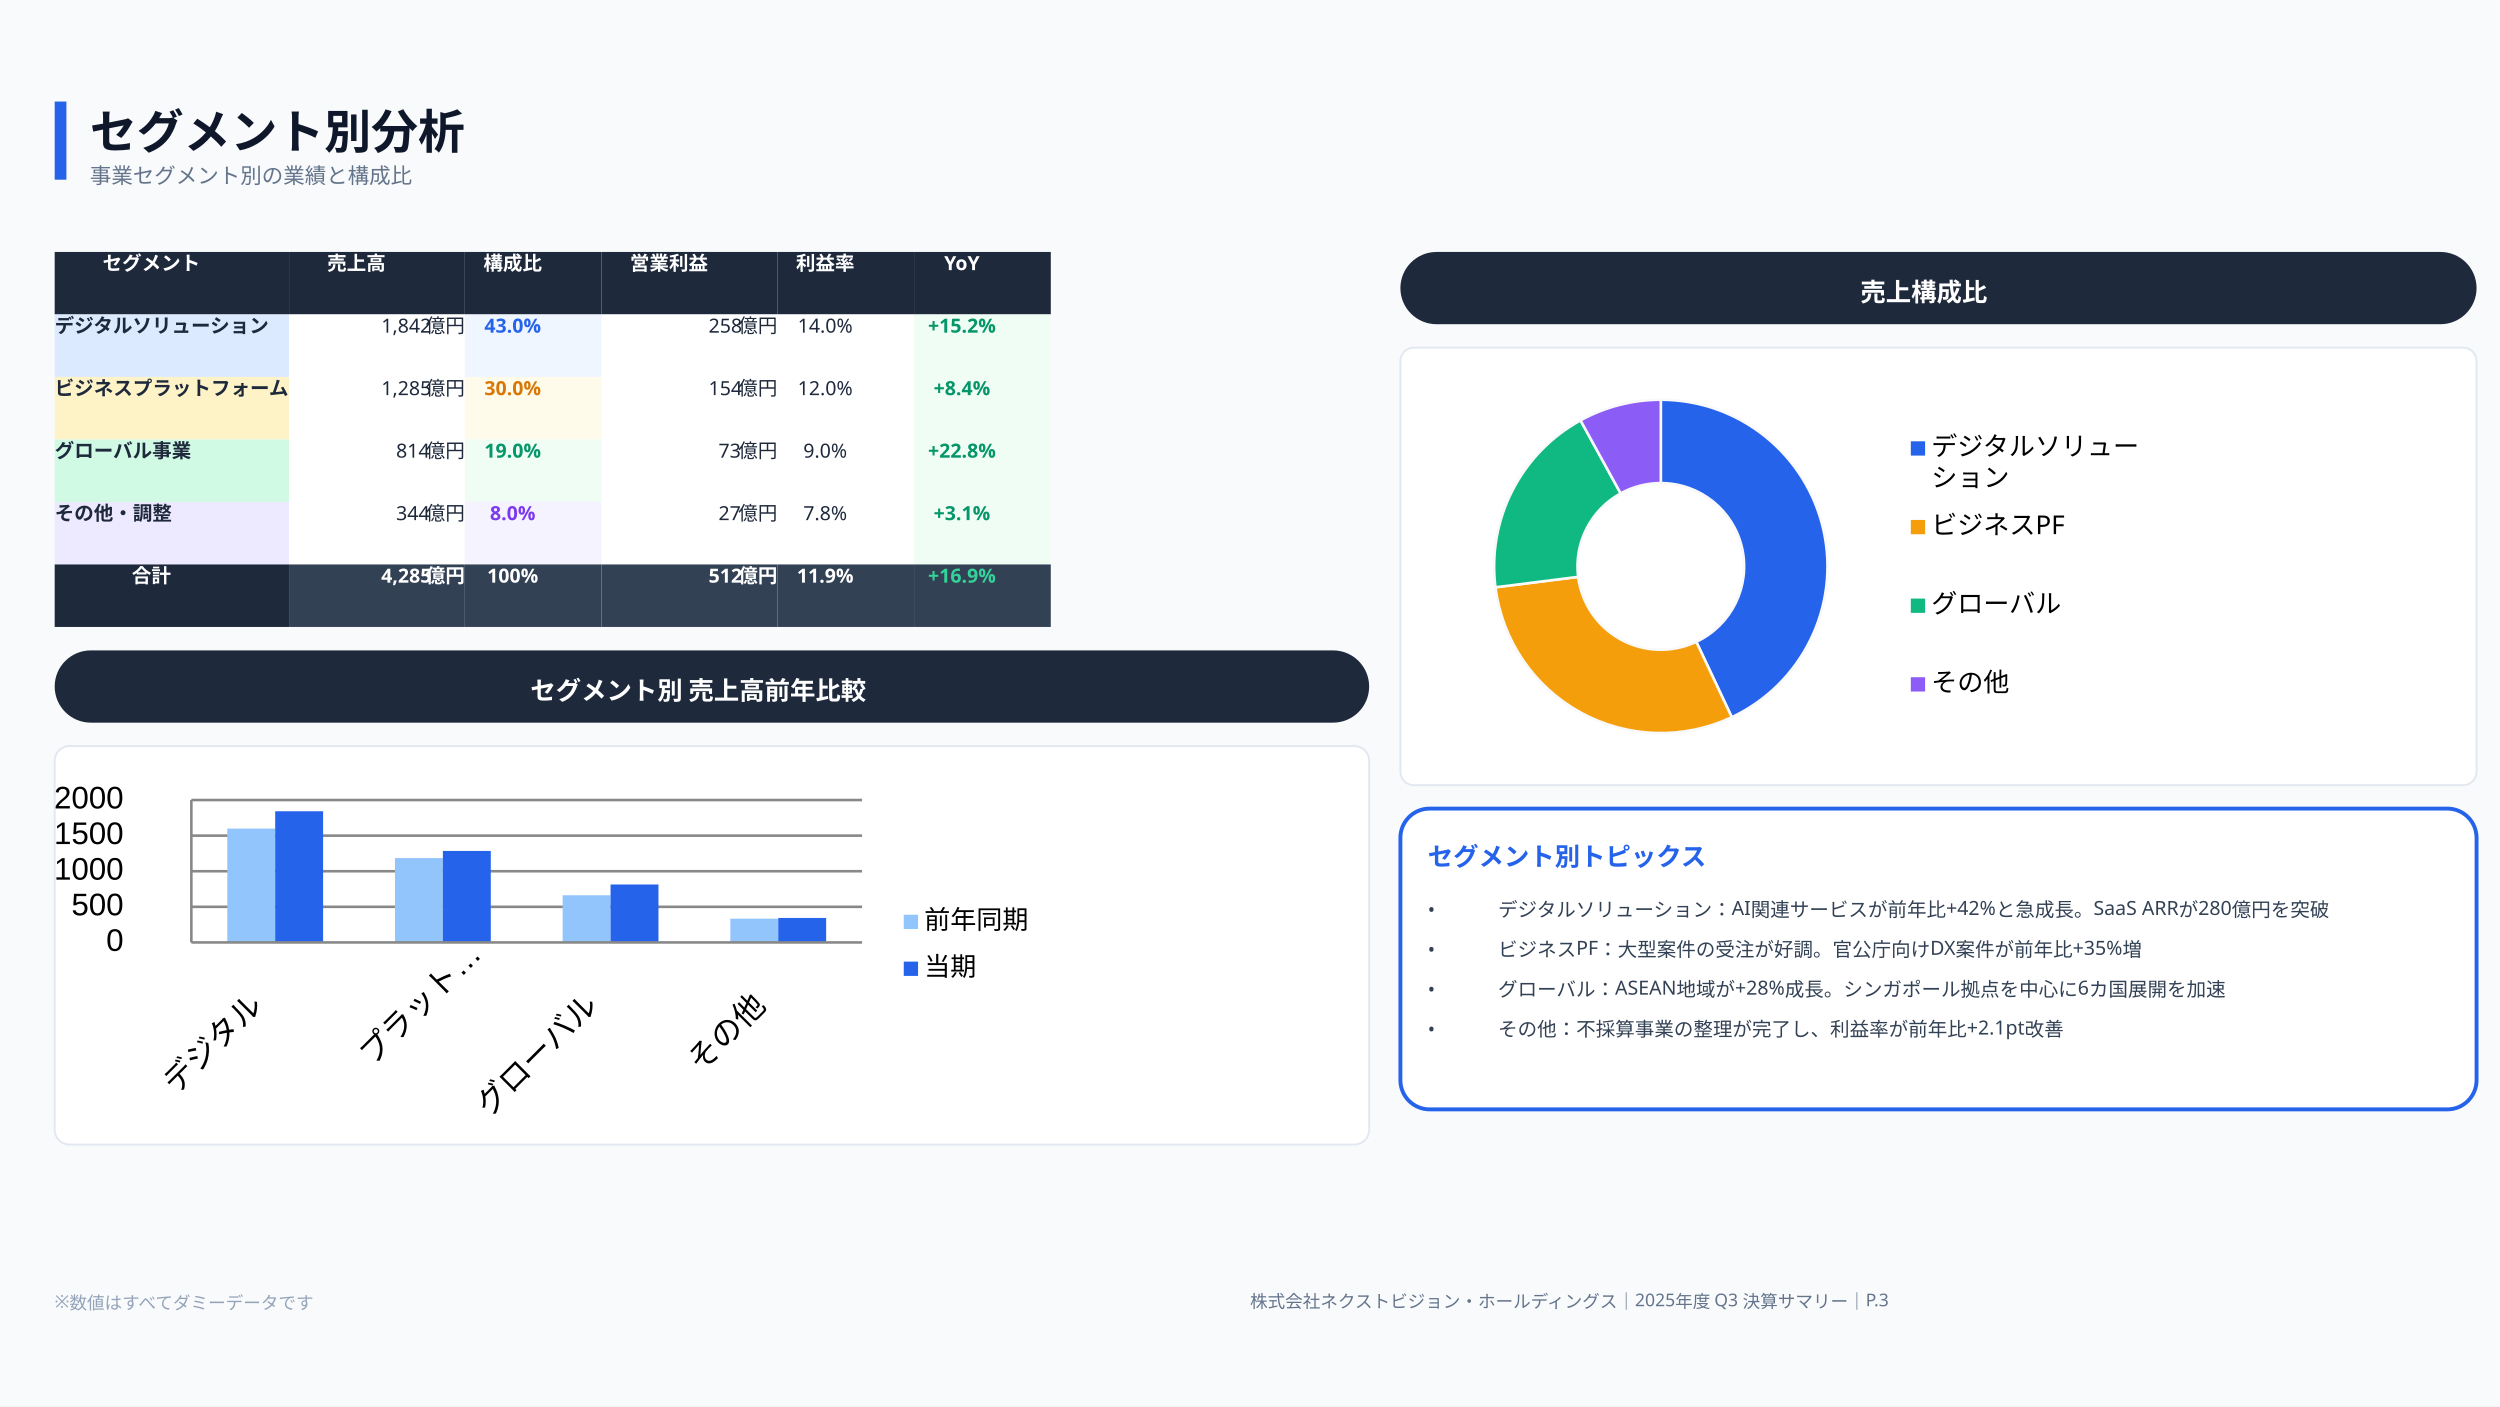
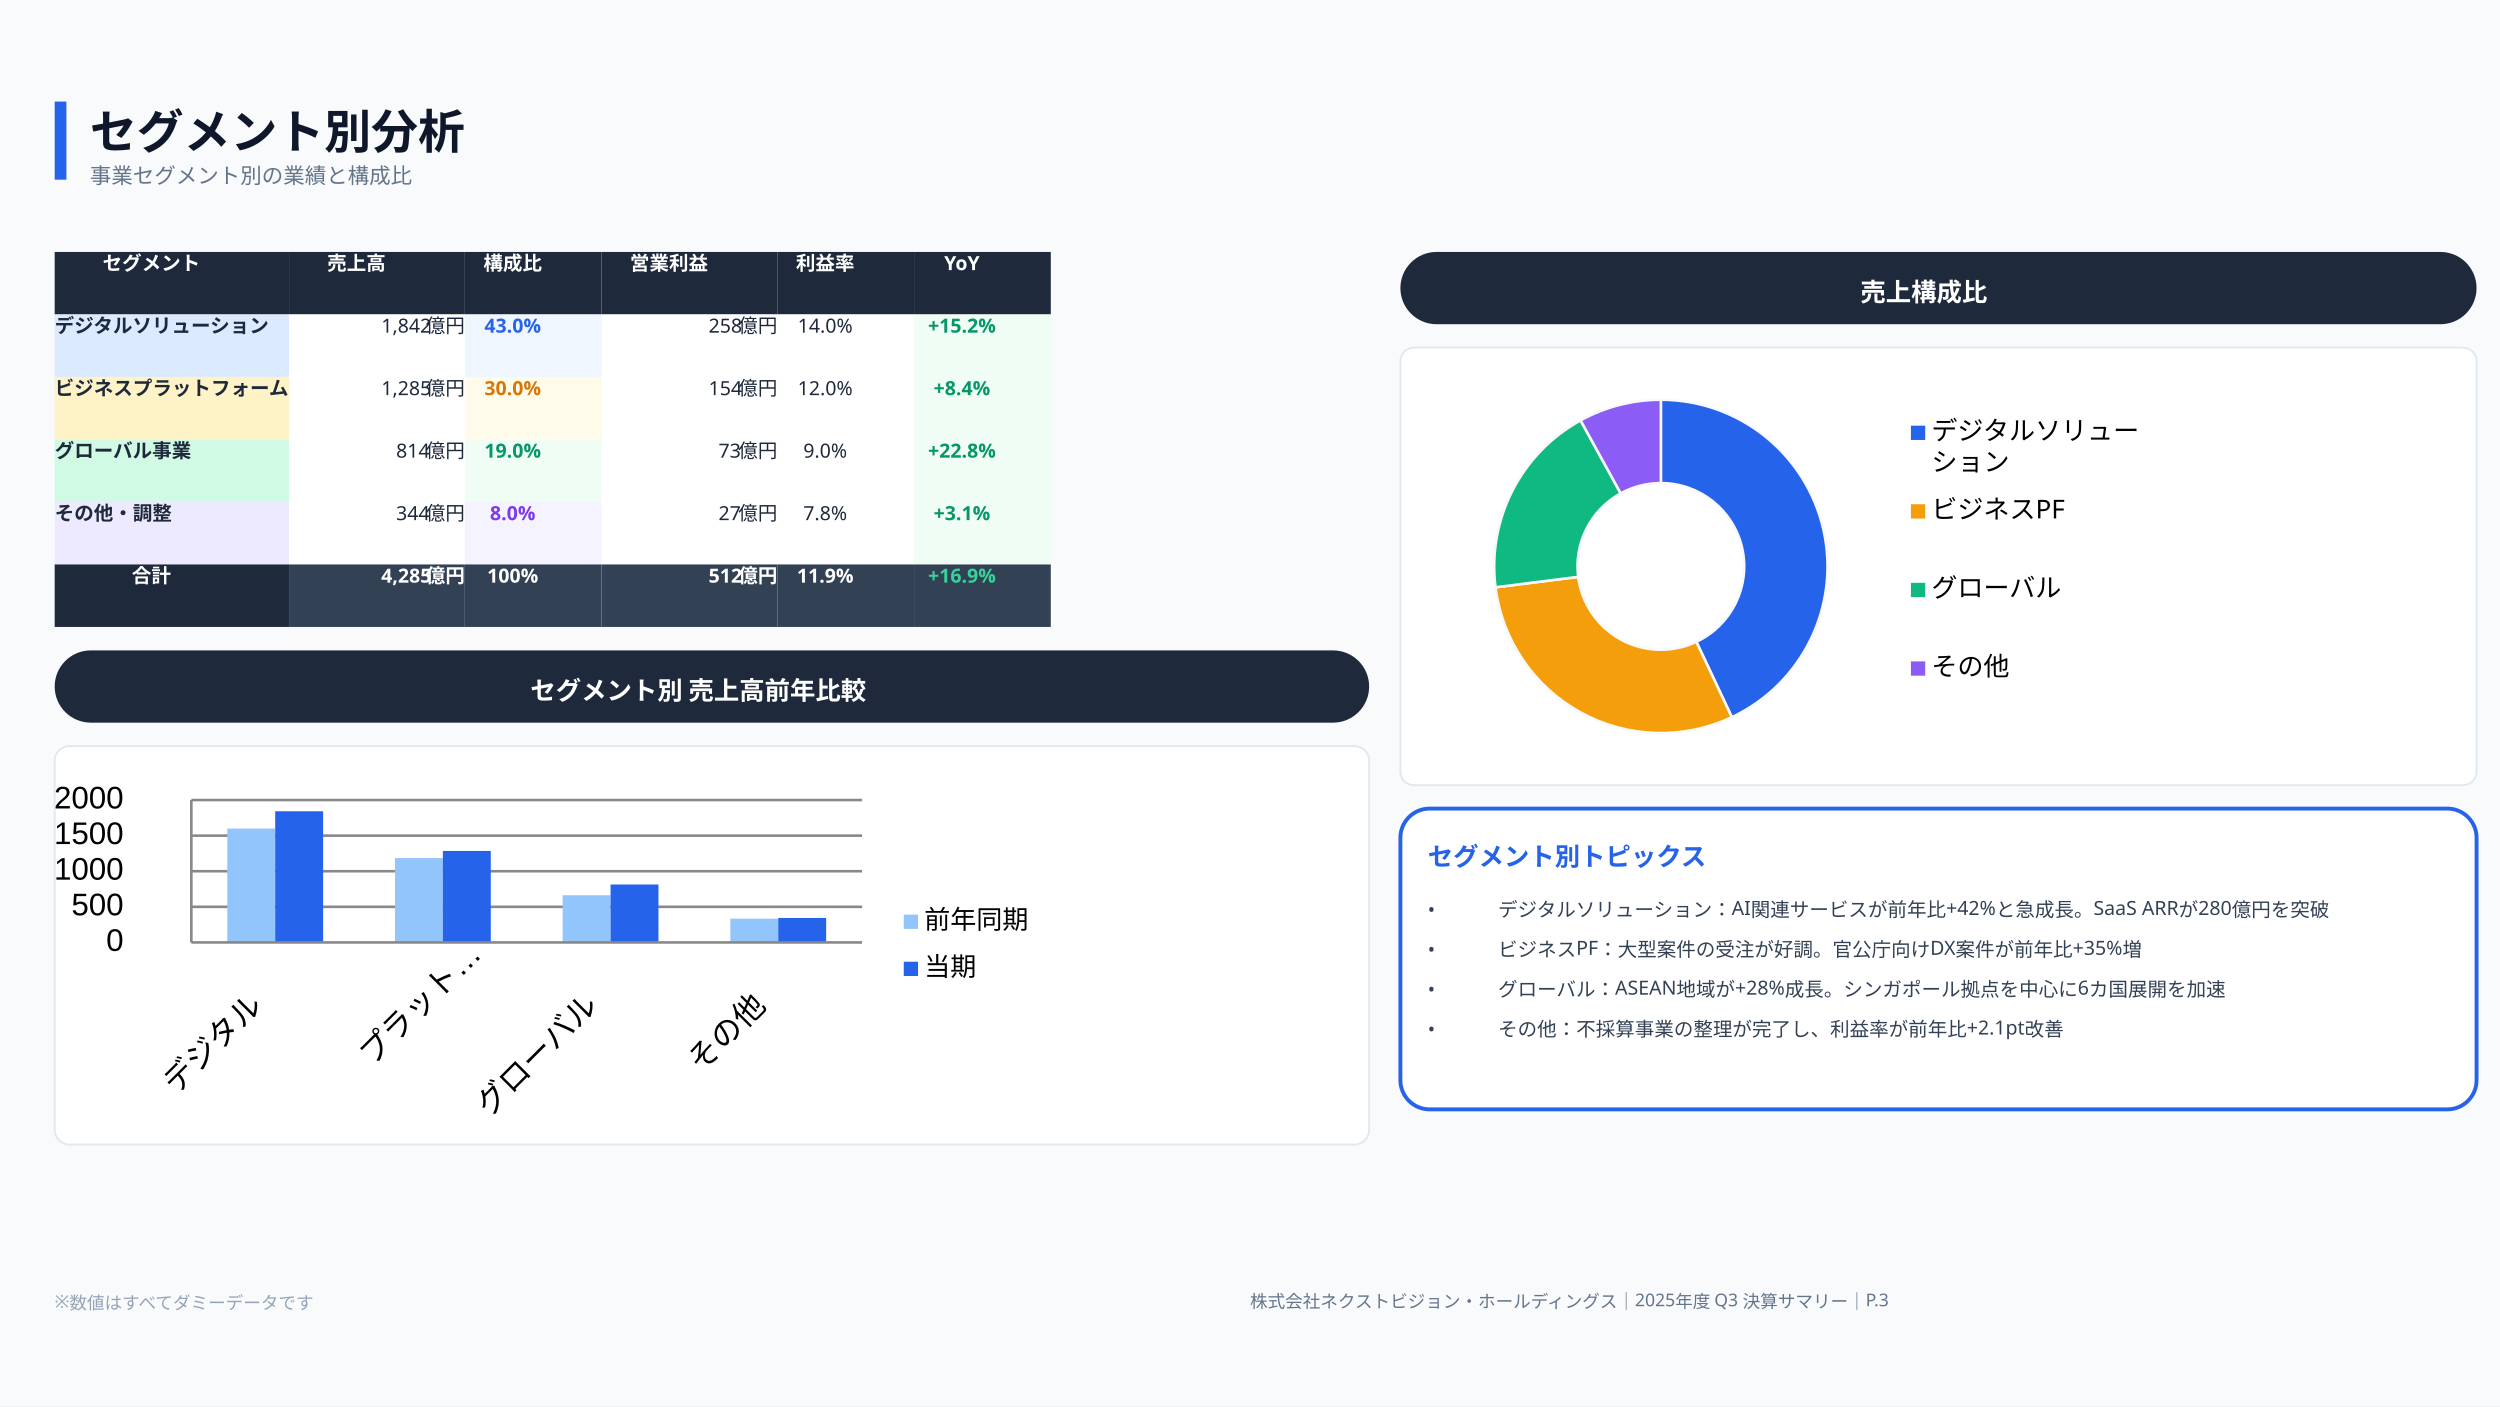
<svg xmlns="http://www.w3.org/2000/svg" viewBox="0 0 1280 720" width="1280" height="720">
  <rect width="1280" height="720" fill="#f8fafc" />
  <g role="img" aria-label="Shape 0" data-pptx-id="258.2" data-pptx-path="0" transform="translate(28, 52)">
    <rect fill="#2563eb" stroke-width="1.333" stroke="none" width="6" height="40" />
  </g>
  <g role="img" aria-label="Text 1" data-pptx-id="258.3" data-pptx-path="1" transform="translate(46, 48)">
    <rect fill="none" stroke-width="1.333" stroke="none" width="1206" height="33" />
    <text x="0" y="28.08" xml:space="preserve">
      <tspan x="0" dy="0" text-anchor="start" font-size="24" font-family="'Noto Sans JP', sans-serif" font-weight="bold" fill="#0f172a">セグメント別分析</tspan>
    </text>
  </g>
  <g role="img" aria-label="Text 2" data-pptx-id="258.4" data-pptx-path="2" transform="translate(46, 81)">
    <rect fill="none" stroke-width="1.333" stroke="none" width="1206" height="15" />
    <text x="0" y="12.87" xml:space="preserve">
      <tspan x="0" dy="0" text-anchor="start" font-size="11" font-family="'Noto Sans JP', sans-serif" fill="#64748b">事業セグメント別の業績と構成比</tspan>
    </text>
  </g>
  <g role="img" aria-label="Table 0" data-pptx-id="258.4" data-pptx-path="3" transform="translate(28, 129)">
    <rect x="0" y="0" width="120" height="32" fill="#1e293b" />
    <g transform="translate(0, 0)">
      <text x="0" y="9.314" xml:space="preserve">
        <tspan x="60" dy="0" text-anchor="middle" font-size="10" font-family="游ゴシック, 'Noto Sans JP', Calibri, Carlito, sans-serif" font-weight="bold" fill="#ffffff">セグメント</tspan>
      </text>
    </g>
    <rect x="120" y="0" width="90" height="32" fill="#1e293b" />
    <g transform="translate(120, 0)">
      <text x="0" y="9.314" xml:space="preserve">
        <tspan x="45" dy="0" text-anchor="middle" font-size="10" font-family="游ゴシック, 'Noto Sans JP', Calibri, Carlito, sans-serif" font-weight="bold" fill="#ffffff">売上高</tspan>
      </text>
    </g>
    <rect x="210" y="0" width="70" height="32" fill="#1e293b" />
    <g transform="translate(210, 0)">
      <text x="0" y="9.314" xml:space="preserve">
        <tspan x="35" dy="0" text-anchor="middle" font-size="10" font-family="游ゴシック, 'Noto Sans JP', Calibri, Carlito, sans-serif" font-weight="bold" fill="#ffffff">構成比</tspan>
      </text>
    </g>
    <rect x="280" y="0" width="90" height="32" fill="#1e293b" />
    <g transform="translate(280, 0)">
      <text x="0" y="9.314" xml:space="preserve">
        <tspan x="45" dy="0" text-anchor="middle" font-size="10" font-family="游ゴシック, 'Noto Sans JP', Calibri, Carlito, sans-serif" font-weight="bold" fill="#ffffff">営業利益</tspan>
      </text>
    </g>
    <rect x="370" y="0" width="70" height="32" fill="#1e293b" />
    <g transform="translate(370, 0)">
      <text x="0" y="9.314" xml:space="preserve">
        <tspan x="35" dy="0" text-anchor="middle" font-size="10" font-family="游ゴシック, 'Noto Sans JP', Calibri, Carlito, sans-serif" font-weight="bold" fill="#ffffff">利益率</tspan>
      </text>
    </g>
    <rect x="440" y="0" width="70" height="32" fill="#1e293b" />
    <g transform="translate(440, 0)">
      <text x="0" y="9.314" xml:space="preserve">
        <tspan x="35" dy="0" text-anchor="middle" font-size="10" font-family="Calibri, Carlito, 游ゴシック, 'Noto Sans JP', sans-serif" font-weight="bold" fill="#ffffff">YoY</tspan>
      </text>
    </g>
    <rect x="0" y="32" width="120" height="32" fill="#dbeafe" />
    <g transform="translate(0, 32)">
      <text x="0" y="9.314" xml:space="preserve">
        <tspan x="0" dy="0" text-anchor="start" font-size="10" font-family="游ゴシック, 'Noto Sans JP', Calibri, Carlito, sans-serif" font-weight="bold" fill="#1e293b">デジタルソリューション</tspan>
      </text>
    </g>
    <rect x="120" y="32" width="90" height="32" fill="#ffffff" />
    <g transform="translate(120, 32)">
      <text x="0" y="9.314" xml:space="preserve">
        <tspan x="47.231" dy="0" text-anchor="start" font-size="10" font-family="Calibri, Carlito, 游ゴシック, 'Noto Sans JP', sans-serif" fill="#1e293b">1,842</tspan>
        <tspan x="70" text-anchor="start" font-size="10" font-family="游ゴシック, 'Noto Sans JP', Calibri, Carlito, sans-serif" fill="#1e293b">億円</tspan>
      </text>
    </g>
    <rect x="210" y="32" width="70" height="32" fill="#eff6ff" />
    <g transform="translate(210, 32)">
      <text x="0" y="9.314" xml:space="preserve">
        <tspan x="35" dy="0" text-anchor="middle" font-size="10" font-family="Calibri, Carlito, 游ゴシック, 'Noto Sans JP', sans-serif" font-weight="bold" fill="#2563eb">43.0%</tspan>
      </text>
    </g>
    <rect x="280" y="32" width="90" height="32" fill="#ffffff" />
    <g transform="translate(280, 32)">
      <text x="0" y="9.314" xml:space="preserve">
        <tspan x="54.795" dy="0" text-anchor="start" font-size="10" font-family="Calibri, Carlito, 游ゴシック, 'Noto Sans JP', sans-serif" fill="#1e293b">258</tspan>
        <tspan x="70" text-anchor="start" font-size="10" font-family="游ゴシック, 'Noto Sans JP', Calibri, Carlito, sans-serif" fill="#1e293b">億円</tspan>
      </text>
    </g>
    <rect x="370" y="32" width="70" height="32" fill="#ffffff" />
    <g transform="translate(370, 32)">
      <text x="0" y="9.314" xml:space="preserve">
        <tspan x="35" dy="0" text-anchor="middle" font-size="10" font-family="Calibri, Carlito, 游ゴシック, 'Noto Sans JP', sans-serif" fill="#1e293b">14.0%</tspan>
      </text>
    </g>
    <rect x="440" y="32" width="70" height="32" fill="#f0fdf4" />
    <g transform="translate(440, 32)">
      <text x="0" y="9.314" xml:space="preserve">
        <tspan x="35" dy="0" text-anchor="middle" font-size="10" font-family="Calibri, Carlito, 游ゴシック, 'Noto Sans JP', sans-serif" font-weight="bold" fill="#059669">+15.2%</tspan>
      </text>
    </g>
    <rect x="0" y="64" width="120" height="32" fill="#fef3c7" />
    <g transform="translate(0, 64)">
      <text x="0" y="9.314" xml:space="preserve">
        <tspan x="0" dy="0" text-anchor="start" font-size="10" font-family="游ゴシック, 'Noto Sans JP', Calibri, Carlito, sans-serif" font-weight="bold" fill="#1e293b">ビジネスプラットフォーム</tspan>
      </text>
    </g>
    <rect x="120" y="64" width="90" height="32" fill="#ffffff" />
    <g transform="translate(120, 64)">
      <text x="0" y="9.314" xml:space="preserve">
        <tspan x="47.231" dy="0" text-anchor="start" font-size="10" font-family="Calibri, Carlito, 游ゴシック, 'Noto Sans JP', sans-serif" fill="#1e293b">1,285</tspan>
        <tspan x="70" text-anchor="start" font-size="10" font-family="游ゴシック, 'Noto Sans JP', Calibri, Carlito, sans-serif" fill="#1e293b">億円</tspan>
      </text>
    </g>
    <rect x="210" y="64" width="70" height="32" fill="#fffbeb" />
    <g transform="translate(210, 64)">
      <text x="0" y="9.314" xml:space="preserve">
        <tspan x="35" dy="0" text-anchor="middle" font-size="10" font-family="Calibri, Carlito, 游ゴシック, 'Noto Sans JP', sans-serif" font-weight="bold" fill="#d97706">30.0%</tspan>
      </text>
    </g>
    <rect x="280" y="64" width="90" height="32" fill="#ffffff" />
    <g transform="translate(280, 64)">
      <text x="0" y="9.314" xml:space="preserve">
        <tspan x="54.795" dy="0" text-anchor="start" font-size="10" font-family="Calibri, Carlito, 游ゴシック, 'Noto Sans JP', sans-serif" fill="#1e293b">154</tspan>
        <tspan x="70" text-anchor="start" font-size="10" font-family="游ゴシック, 'Noto Sans JP', Calibri, Carlito, sans-serif" fill="#1e293b">億円</tspan>
      </text>
    </g>
    <rect x="370" y="64" width="70" height="32" fill="#ffffff" />
    <g transform="translate(370, 64)">
      <text x="0" y="9.314" xml:space="preserve">
        <tspan x="35" dy="0" text-anchor="middle" font-size="10" font-family="Calibri, Carlito, 游ゴシック, 'Noto Sans JP', sans-serif" fill="#1e293b">12.0%</tspan>
      </text>
    </g>
    <rect x="440" y="64" width="70" height="32" fill="#f0fdf4" />
    <g transform="translate(440, 64)">
      <text x="0" y="9.314" xml:space="preserve">
        <tspan x="35" dy="0" text-anchor="middle" font-size="10" font-family="Calibri, Carlito, 游ゴシック, 'Noto Sans JP', sans-serif" font-weight="bold" fill="#059669">+8.4%</tspan>
      </text>
    </g>
    <rect x="0" y="96" width="120" height="32" fill="#d1fae5" />
    <g transform="translate(0, 96)">
      <text x="0" y="9.314" xml:space="preserve">
        <tspan x="0" dy="0" text-anchor="start" font-size="10" font-family="游ゴシック, 'Noto Sans JP', Calibri, Carlito, sans-serif" font-weight="bold" fill="#1e293b">グローバル事業</tspan>
      </text>
    </g>
    <rect x="120" y="96" width="90" height="32" fill="#ffffff" />
    <g transform="translate(120, 96)">
      <text x="0" y="9.314" xml:space="preserve">
        <tspan x="54.795" dy="0" text-anchor="start" font-size="10" font-family="Calibri, Carlito, 游ゴシック, 'Noto Sans JP', sans-serif" fill="#1e293b">814</tspan>
        <tspan x="70" text-anchor="start" font-size="10" font-family="游ゴシック, 'Noto Sans JP', Calibri, Carlito, sans-serif" fill="#1e293b">億円</tspan>
      </text>
    </g>
    <rect x="210" y="96" width="70" height="32" fill="#f0fdf4" />
    <g transform="translate(210, 96)">
      <text x="0" y="9.314" xml:space="preserve">
        <tspan x="35" dy="0" text-anchor="middle" font-size="10" font-family="Calibri, Carlito, 游ゴシック, 'Noto Sans JP', sans-serif" font-weight="bold" fill="#059669">19.0%</tspan>
      </text>
    </g>
    <rect x="280" y="96" width="90" height="32" fill="#ffffff" />
    <g transform="translate(280, 96)">
      <text x="0" y="9.314" xml:space="preserve">
        <tspan x="59.863" dy="0" text-anchor="start" font-size="10" font-family="Calibri, Carlito, 游ゴシック, 'Noto Sans JP', sans-serif" fill="#1e293b">73</tspan>
        <tspan x="70" text-anchor="start" font-size="10" font-family="游ゴシック, 'Noto Sans JP', Calibri, Carlito, sans-serif" fill="#1e293b">億円</tspan>
      </text>
    </g>
    <rect x="370" y="96" width="70" height="32" fill="#ffffff" />
    <g transform="translate(370, 96)">
      <text x="0" y="9.314" xml:space="preserve">
        <tspan x="35" dy="0" text-anchor="middle" font-size="10" font-family="Calibri, Carlito, 游ゴシック, 'Noto Sans JP', sans-serif" fill="#1e293b">9.0%</tspan>
      </text>
    </g>
    <rect x="440" y="96" width="70" height="32" fill="#f0fdf4" />
    <g transform="translate(440, 96)">
      <text x="0" y="9.314" xml:space="preserve">
        <tspan x="35" dy="0" text-anchor="middle" font-size="10" font-family="Calibri, Carlito, 游ゴシック, 'Noto Sans JP', sans-serif" font-weight="bold" fill="#059669">+22.8%</tspan>
      </text>
    </g>
    <rect x="0" y="128" width="120" height="32" fill="#ede9fe" />
    <g transform="translate(0, 128)">
      <text x="0" y="9.314" xml:space="preserve">
        <tspan x="0" dy="0" text-anchor="start" font-size="10" font-family="游ゴシック, 'Noto Sans JP', Calibri, Carlito, sans-serif" font-weight="bold" fill="#1e293b">その他・調整</tspan>
      </text>
    </g>
    <rect x="120" y="128" width="90" height="32" fill="#ffffff" />
    <g transform="translate(120, 128)">
      <text x="0" y="9.314" xml:space="preserve">
        <tspan x="54.795" dy="0" text-anchor="start" font-size="10" font-family="Calibri, Carlito, 游ゴシック, 'Noto Sans JP', sans-serif" fill="#1e293b">344</tspan>
        <tspan x="70" text-anchor="start" font-size="10" font-family="游ゴシック, 'Noto Sans JP', Calibri, Carlito, sans-serif" fill="#1e293b">億円</tspan>
      </text>
    </g>
    <rect x="210" y="128" width="70" height="32" fill="#f5f3ff" />
    <g transform="translate(210, 128)">
      <text x="0" y="9.314" xml:space="preserve">
        <tspan x="35" dy="0" text-anchor="middle" font-size="10" font-family="Calibri, Carlito, 游ゴシック, 'Noto Sans JP', sans-serif" font-weight="bold" fill="#7c3aed">8.0%</tspan>
      </text>
    </g>
    <rect x="280" y="128" width="90" height="32" fill="#ffffff" />
    <g transform="translate(280, 128)">
      <text x="0" y="9.314" xml:space="preserve">
        <tspan x="59.863" dy="0" text-anchor="start" font-size="10" font-family="Calibri, Carlito, 游ゴシック, 'Noto Sans JP', sans-serif" fill="#1e293b">27</tspan>
        <tspan x="70" text-anchor="start" font-size="10" font-family="游ゴシック, 'Noto Sans JP', Calibri, Carlito, sans-serif" fill="#1e293b">億円</tspan>
      </text>
    </g>
    <rect x="370" y="128" width="70" height="32" fill="#ffffff" />
    <g transform="translate(370, 128)">
      <text x="0" y="9.314" xml:space="preserve">
        <tspan x="35" dy="0" text-anchor="middle" font-size="10" font-family="Calibri, Carlito, 游ゴシック, 'Noto Sans JP', sans-serif" fill="#1e293b">7.8%</tspan>
      </text>
    </g>
    <rect x="440" y="128" width="70" height="32" fill="#f0fdf4" />
    <g transform="translate(440, 128)">
      <text x="0" y="9.314" xml:space="preserve">
        <tspan x="35" dy="0" text-anchor="middle" font-size="10" font-family="Calibri, Carlito, 游ゴシック, 'Noto Sans JP', sans-serif" font-weight="bold" fill="#059669">+3.1%</tspan>
      </text>
    </g>
    <rect x="0" y="160" width="120" height="32" fill="#1e293b" />
    <g transform="translate(0, 160)">
      <text x="0" y="9.314" xml:space="preserve">
        <tspan x="60" dy="0" text-anchor="middle" font-size="10" font-family="游ゴシック, 'Noto Sans JP', Calibri, Carlito, sans-serif" font-weight="bold" fill="#ffffff">合計</tspan>
      </text>
    </g>
    <rect x="120" y="160" width="90" height="32" fill="#334155" />
    <g transform="translate(120, 160)">
      <text x="0" y="9.314" xml:space="preserve">
        <tspan x="47.148" dy="0" text-anchor="start" font-size="10" font-family="Calibri, Carlito, 游ゴシック, 'Noto Sans JP', sans-serif" font-weight="bold" fill="#ffffff">4,285</tspan>
        <tspan x="70" text-anchor="start" font-size="10" font-family="游ゴシック, 'Noto Sans JP', Calibri, Carlito, sans-serif" font-weight="bold" fill="#ffffff">億円</tspan>
      </text>
    </g>
    <rect x="210" y="160" width="70" height="32" fill="#334155" />
    <g transform="translate(210, 160)">
      <text x="0" y="9.314" xml:space="preserve">
        <tspan x="35" dy="0" text-anchor="middle" font-size="10" font-family="Calibri, Carlito, 游ゴシック, 'Noto Sans JP', sans-serif" font-weight="bold" fill="#ffffff">100%</tspan>
      </text>
    </g>
    <rect x="280" y="160" width="90" height="32" fill="#334155" />
    <g transform="translate(280, 160)">
      <text x="0" y="9.314" xml:space="preserve">
        <tspan x="54.795" dy="0" text-anchor="start" font-size="10" font-family="Calibri, Carlito, 游ゴシック, 'Noto Sans JP', sans-serif" font-weight="bold" fill="#ffffff">512</tspan>
        <tspan x="70" text-anchor="start" font-size="10" font-family="游ゴシック, 'Noto Sans JP', Calibri, Carlito, sans-serif" font-weight="bold" fill="#ffffff">億円</tspan>
      </text>
    </g>
    <rect x="370" y="160" width="70" height="32" fill="#334155" />
    <g transform="translate(370, 160)">
      <text x="0" y="9.314" xml:space="preserve">
        <tspan x="35" dy="0" text-anchor="middle" font-size="10" font-family="Calibri, Carlito, 游ゴシック, 'Noto Sans JP', sans-serif" font-weight="bold" fill="#ffffff">11.9%</tspan>
      </text>
    </g>
    <rect x="440" y="160" width="70" height="32" fill="#334155" />
    <g transform="translate(440, 160)">
      <text x="0" y="9.314" xml:space="preserve">
        <tspan x="35" dy="0" text-anchor="middle" font-size="10" font-family="Calibri, Carlito, 游ゴシック, 'Noto Sans JP', sans-serif" font-weight="bold" fill="#34d399">+16.9%</tspan>
      </text>
    </g>
  </g>
  <g role="img" aria-label="Shape 3" data-pptx-id="258.6" data-pptx-path="4" transform="translate(28, 333)">
    <rect fill="#1e293b" stroke-width="1.333" stroke="none" width="673" height="37" rx="18.5" ry="18.5" />
  </g>
  <g role="img" aria-label="Text 4" data-pptx-id="258.7" data-pptx-path="5" transform="translate(38, 343)">
    <rect fill="none" stroke-width="1.333" stroke="none" width="654" height="18" />
    <text x="0" y="15.21" xml:space="preserve">
      <tspan x="327" dy="0" text-anchor="middle" font-size="13" font-family="'Noto Sans JP', sans-serif" font-weight="bold" fill="#ffffff">セグメント別 売上高前年比較</tspan>
    </text>
  </g>
  <g role="img" aria-label="Shape 5" data-pptx-id="258.8" data-pptx-path="6" transform="translate(28, 382)">
    <rect fill="#ffffff" stroke-width="1" stroke="#e2e8f0" width="673" height="204" rx="7.53" ry="7.53" />
  </g>
  <g role="img" aria-label="Chart 0" data-pptx-id="258.9" data-pptx-path="7" transform="translate(40, 394) scale(1, 1) translate(0, 0)">
    <g transform="translate(57.971, 70.308)">
      <line stroke-width="1.333" stroke="#888888" stroke-linecap="butt" stroke-linejoin="round" fill="none" x1="0" y1="0" x2="343.416" y2="0" />
    </g>
    <g transform="translate(57.971, 52.073)">
      <line stroke-width="1.333" stroke="#888888" stroke-linecap="butt" stroke-linejoin="round" fill="none" x1="0" y1="0" x2="343.416" y2="0" />
    </g>
    <g transform="translate(57.971, 33.839)">
      <line stroke-width="1.333" stroke="#888888" stroke-linecap="butt" stroke-linejoin="round" fill="none" x1="0" y1="0" x2="343.416" y2="0" />
    </g>
    <g transform="translate(57.971, 15.604)">
      <line stroke-width="1.333" stroke="#888888" stroke-linecap="butt" stroke-linejoin="round" fill="none" x1="0" y1="0" x2="343.416" y2="0" />
    </g>
    <g transform="translate(76.368, 30.228)">
      <rect fill="#93c5fd" stroke="none" width="24.53" height="58.314" />
    </g>
    <g transform="translate(100.898, 21.366)">
      <rect fill="#2563eb" stroke="none" width="24.53" height="67.176" />
    </g>
    <g transform="translate(162.222, 45.327)">
      <rect fill="#93c5fd" stroke="none" width="24.53" height="43.216" />
    </g>
    <g transform="translate(186.752, 41.68)">
      <rect fill="#2563eb" stroke="none" width="24.53" height="46.863" />
    </g>
    <g transform="translate(248.076, 64.363)">
      <rect fill="#93c5fd" stroke="none" width="24.53" height="24.179" />
    </g>
    <g transform="translate(272.606, 58.857)">
      <rect fill="#2563eb" stroke="none" width="24.53" height="29.686" />
    </g>
    <g transform="translate(333.93, 76.362)">
      <rect fill="#93c5fd" stroke="none" width="24.53" height="12.181" />
    </g>
    <g transform="translate(358.46, 75.997)">
      <rect fill="#2563eb" stroke="none" width="24.53" height="12.545" />
    </g>
    <g transform="translate(57.971, 15.604)">
      <line stroke-width="1.333" stroke="#888888" stroke-linecap="butt" stroke-linejoin="round" fill="none" x1="0" y1="0" x2="0" y2="72.938" />
    </g>
    <g transform="translate(57.971, 88.543)">
      <line stroke-width="1.333" stroke="#888888" stroke-linecap="butt" stroke-linejoin="round" fill="none" x1="0" y1="0" x2="343.416" y2="0" />
    </g>
    <g transform="translate(0, 77.053)">
      <rect fill="none" stroke="none" width="44.26" height="26.812" />
      <text x="0" y="15.809" xml:space="preserve">
        <tspan x="44.26" dy="0" text-anchor="end" font-size="16" font-family="Arial, Arimo, 游ゴシック, 'Noto Sans JP', sans-serif" fill="#000000">0</tspan>
      </text>
    </g>
    <g transform="translate(0, 58.819)">
      <rect fill="none" stroke="none" width="44.26" height="26.812" />
      <text x="0" y="15.809" xml:space="preserve">
        <tspan x="44.26" dy="0" text-anchor="end" font-size="16" font-family="Arial, Arimo, 游ゴシック, 'Noto Sans JP', sans-serif" fill="#000000">500</tspan>
      </text>
    </g>
    <g transform="translate(0, 40.584)">
      <rect fill="none" stroke="none" width="44.26" height="26.812" />
      <text x="0" y="15.809" xml:space="preserve">
        <tspan x="44.26" dy="0" text-anchor="end" font-size="16" font-family="Arial, Arimo, 游ゴシック, 'Noto Sans JP', sans-serif" fill="#000000">1000</tspan>
      </text>
    </g>
    <g transform="translate(0, 22.349)">
      <rect fill="none" stroke="none" width="44.26" height="26.812" />
      <text x="0" y="15.809" xml:space="preserve">
        <tspan x="44.26" dy="0" text-anchor="end" font-size="16" font-family="Arial, Arimo, 游ゴシック, 'Noto Sans JP', sans-serif" fill="#000000">1500</tspan>
      </text>
    </g>
    <g transform="translate(0, 4.115)">
      <rect fill="none" stroke="none" width="44.26" height="26.812" />
      <text x="0" y="15.809" xml:space="preserve">
        <tspan x="44.26" dy="0" text-anchor="end" font-size="16" font-family="Arial, Arimo, 游ゴシック, 'Noto Sans JP', sans-serif" fill="#000000">2000</tspan>
      </text>
    </g>
    <g transform="translate(42.906, 118.726) rotate(-45, 40, 17.376)">
      <rect fill="none" stroke="none" width="80" height="34.752" />
      <text x="0" y="15.809" xml:space="preserve">
        <tspan x="80" dy="0" text-anchor="end" font-size="16" font-family="游ゴシック, 'Noto Sans JP', Arial, Arimo, sans-serif" fill="#000000">デジタル</tspan>
      </text>
    </g>
    <g transform="translate(126.417, 113.07) rotate(-45, 48, 17.376)">
      <rect fill="none" stroke="none" width="96" height="34.752" />
      <text x="0" y="15.809" xml:space="preserve">
        <tspan x="16" dy="0" text-anchor="start" font-size="16" font-family="游ゴシック, 'Noto Sans JP', Arial, Arimo, sans-serif" fill="#000000">プラット</tspan>
        <tspan x="80" text-anchor="start" font-size="16" font-family="Arial, Arimo, 游ゴシック, 'Noto Sans JP', sans-serif" fill="#000000">…</tspan>
      </text>
    </g>
    <g transform="translate(200.957, 124.383) rotate(-45, 48, 17.376)">
      <rect fill="none" stroke="none" width="96" height="34.752" />
      <text x="0" y="15.809" xml:space="preserve">
        <tspan x="96" dy="0" text-anchor="end" font-size="16" font-family="游ゴシック, 'Noto Sans JP', Arial, Arimo, sans-serif" fill="#000000">グローバル</tspan>
      </text>
    </g>
    <g transform="translate(314.124, 113.07) rotate(-45, 32, 17.376)">
      <rect fill="none" stroke="none" width="64" height="34.752" />
      <text x="0" y="15.809" xml:space="preserve">
        <tspan x="64" dy="0" text-anchor="end" font-size="16" font-family="游ゴシック, 'Noto Sans JP', Arial, Arimo, sans-serif" fill="#000000">その他</tspan>
      </text>
    </g>
-     <g transform="translate(422.72, 74.34)">
+     <g transform="translate(422.72, 74.283)">
      <rect fill="#93c5fd" stroke="none" width="7.32" height="7.32" />
    </g>
-     <g transform="translate(433.2, 69.181)">
+     <g transform="translate(433.2, 69.124)">
      <rect fill="none" stroke="none" width="58.133" height="24.414" />
      <text x="0" y="12.419" xml:space="preserve">
        <tspan x="0" dy="0" text-anchor="start" font-size="13.333" font-family="游ゴシック, 'Noto Sans JP', Calibri, Carlito, sans-serif" fill="#000000">前年同期</tspan>
      </text>
    </g>
-     <g transform="translate(422.72, 98.34)">
+     <g transform="translate(422.72, 98.397)">
      <rect fill="#2563eb" stroke="none" width="7.32" height="7.32" />
    </g>
-     <g transform="translate(433.2, 93.181)">
+     <g transform="translate(433.2, 93.237)">
      <rect fill="none" stroke="none" width="40" height="24.414" />
      <text x="0" y="12.419" xml:space="preserve">
        <tspan x="0" dy="0" text-anchor="start" font-size="13.333" font-family="游ゴシック, 'Noto Sans JP', Calibri, Carlito, sans-serif" fill="#000000">当期</tspan>
      </text>
    </g>
  </g>
  <g role="img" aria-label="Shape 6" data-pptx-id="258.10" data-pptx-path="8" transform="translate(717, 129)">
    <rect fill="#1e293b" stroke-width="1.333" stroke="none" width="551" height="37" rx="18.5" ry="18.5" />
  </g>
  <g role="img" aria-label="Text 7" data-pptx-id="258.11" data-pptx-path="9" transform="translate(727, 139)">
    <rect fill="none" stroke-width="1.333" stroke="none" width="531" height="18" />
    <text x="0" y="15.21" xml:space="preserve">
      <tspan x="265.5" dy="0" text-anchor="middle" font-size="13" font-family="'Noto Sans JP', sans-serif" font-weight="bold" fill="#ffffff">売上構成比</tspan>
    </text>
  </g>
  <g role="img" aria-label="Shape 8" data-pptx-id="258.12" data-pptx-path="10" transform="translate(717, 178)">
    <rect fill="#ffffff" stroke-width="1" stroke="#e2e8f0" width="551" height="224" rx="6.857" ry="6.857" />
  </g>
  <g role="img" aria-label="Chart 1" data-pptx-id="258.13" data-pptx-path="11" transform="translate(729, 190) scale(1, 1) translate(0, 0)">
-     <g transform="translate(36, 14.667)">
+     <g transform="translate(36.027, 14.667)">
      <path fill="#2563eb" stroke-width="1" stroke="#f9f9f9" stroke-linecap="butt" stroke-linejoin="round" d="M 64 0 C 93.967 0 119.922 20.794 126.459 50.039 C 132.996 79.284 118.365 109.15 91.25 121.909 L 77.625 92.954 C 91.182 86.575 98.498 71.642 95.229 57.019 C 91.961 42.397 78.984 32 64 32 Z" transform="scale(1.333333, 1.333333)" />
    </g>
-     <g transform="translate(36, 14.667)">
+     <g transform="translate(36.027, 14.667)">
      <path fill="#f59e0b" stroke-width="1" stroke="#f9f9f9" stroke-linecap="butt" stroke-linejoin="round" d="M 91.25 121.909 C 72.713 130.632 51.12 129.953 33.168 120.084 C 15.215 110.214 3.072 92.347 0.505 72.021 L 32.252 68.011 C 33.536 78.173 39.608 87.107 48.584 92.042 C 57.56 96.977 68.356 97.316 77.625 92.954 Z" transform="scale(1.333333, 1.333333)" />
    </g>
-     <g transform="translate(36, 14.667)">
+     <g transform="translate(36.027, 14.667)">
      <path fill="#10b981" stroke-width="1" stroke="#f9f9f9" stroke-linecap="butt" stroke-linejoin="round" d="M 0.505 72.021 C -2.786 45.976 10.163 20.563 33.168 7.916 L 48.584 35.958 C 37.081 42.282 30.607 54.988 32.252 68.011 Z" transform="scale(1.333333, 1.333333)" />
    </g>
-     <g transform="translate(36, 14.667)">
+     <g transform="translate(36.027, 14.667)">
      <path fill="#8b5cf6" stroke-width="1" stroke="#f9f9f9" stroke-linecap="butt" stroke-linejoin="round" d="M 33.168 7.916 C 42.614 2.723 53.22 0 64 0 L 64 32 C 58.61 32 53.307 33.361 48.584 35.958 Z" transform="scale(1.333333, 1.333333)" />
    </g>
-     <g transform="translate(249.333, 35.94)">
+     <g transform="translate(249.387, 27.944)">
      <rect fill="#2563eb" stroke="none" width="7.32" height="7.32" />
    </g>
-     <g transform="translate(259.813, 30.781)">
-       <rect fill="none" stroke="none" width="111.52" height="24.414" />
+     <g transform="translate(259.867, 22.784)">
+       <rect fill="none" stroke="none" width="106.72" height="24.414" />
      <text x="0" y="12.419" xml:space="preserve">
        <tspan x="0" dy="0" text-anchor="start" font-size="13.333" font-family="游ゴシック, 'Noto Sans JP', Calibri, Carlito, sans-serif" fill="#000000">デジタルソリュー</tspan>
        <tspan x="0" dy="16.00" text-anchor="start" font-size="13.333" font-family="游ゴシック, 'Noto Sans JP', Calibri, Carlito, sans-serif" fill="#000000">ション</tspan>
      </text>
    </g>
-     <g transform="translate(249.333, 76.207)">
+     <g transform="translate(249.387, 68.17)">
      <rect fill="#f59e0b" stroke="none" width="7.32" height="7.32" />
    </g>
-     <g transform="translate(259.813, 71.047)">
+     <g transform="translate(259.867, 63.011)">
      <rect fill="none" stroke="none" width="79.681" height="24.414" />
      <text x="0" y="12.419" xml:space="preserve">
        <tspan x="0" dy="0" text-anchor="start" font-size="13.333" font-family="游ゴシック, 'Noto Sans JP', Calibri, Carlito, sans-serif" fill="#000000">ビジネス</tspan>
        <tspan x="53.333" text-anchor="start" font-size="13.333" font-family="Calibri, Carlito, 游ゴシック, 'Noto Sans JP', sans-serif" fill="#000000">PF</tspan>
      </text>
    </g>
-     <g transform="translate(249.333, 116.473)">
+     <g transform="translate(249.387, 108.397)">
      <rect fill="#10b981" stroke="none" width="7.32" height="7.32" />
    </g>
-     <g transform="translate(259.813, 111.314)">
+     <g transform="translate(259.867, 103.237)">
      <rect fill="none" stroke="none" width="80" height="24.414" />
      <text x="0" y="12.419" xml:space="preserve">
        <tspan x="0" dy="0" text-anchor="start" font-size="13.333" font-family="游ゴシック, 'Noto Sans JP', Calibri, Carlito, sans-serif" fill="#000000">グローバル</tspan>
      </text>
    </g>
-     <g transform="translate(249.333, 156.74)">
+     <g transform="translate(249.387, 148.623)">
      <rect fill="#8b5cf6" stroke="none" width="7.32" height="7.32" />
    </g>
-     <g transform="translate(259.813, 151.581)">
+     <g transform="translate(259.867, 143.464)">
      <rect fill="none" stroke="none" width="53.333" height="24.414" />
      <text x="0" y="12.419" xml:space="preserve">
        <tspan x="0" dy="0" text-anchor="start" font-size="13.333" font-family="游ゴシック, 'Noto Sans JP', Calibri, Carlito, sans-serif" fill="#000000">その他</tspan>
      </text>
    </g>
  </g>
  <g role="img" aria-label="Shape 9" data-pptx-id="258.14" data-pptx-path="12" transform="translate(717, 414)">
    <rect fill="#ffffff" stroke-width="2" stroke="#2563eb" width="551" height="154" rx="14.961" ry="14.961" />
  </g>
  <g role="img" aria-label="Text 10" data-pptx-id="258.15" data-pptx-path="13" transform="translate(731, 428)">
    <rect fill="none" stroke-width="1.333" stroke="none" width="523" height="18" />
    <text x="0" y="15.21" xml:space="preserve">
      <tspan x="0" dy="0" text-anchor="start" font-size="13" font-family="'Noto Sans JP', sans-serif" font-weight="bold" fill="#2563eb">セグメント別トピックス</tspan>
    </text>
  </g>
  <g role="img" aria-label="Text 11" data-pptx-id="258.16" data-pptx-path="14" transform="translate(731, 454)">
    <rect fill="none" stroke-width="1.333" stroke="none" width="523" height="99" />
    <text x="0" y="15.3" xml:space="preserve">
      <tspan x="0" dy="0" text-anchor="start" font-size="10" font-family="'Noto Sans JP', sans-serif" fill="#334155">•</tspan>
      <tspan x="36" text-anchor="start" font-size="10" font-family="'Noto Sans JP', sans-serif" fill="#334155">デジタルソリューション：AI関連サービスが前年比+42%と急成長。SaaS ARRが280億円を突破</tspan>
      <tspan x="0" dy="20.40" text-anchor="start" font-size="10" font-family="'Noto Sans JP', sans-serif" fill="#334155">•</tspan>
      <tspan x="36" text-anchor="start" font-size="10" font-family="'Noto Sans JP', sans-serif" fill="#334155">ビジネスPF：大型案件の受注が好調。官公庁向けDX案件が前年比+35%増</tspan>
      <tspan x="0" dy="20.40" text-anchor="start" font-size="10" font-family="'Noto Sans JP', sans-serif" fill="#334155">•</tspan>
      <tspan x="36" text-anchor="start" font-size="10" font-family="'Noto Sans JP', sans-serif" fill="#334155">グローバル：ASEAN地域が+28%成長。シンガポール拠点を中心に6カ国展開を加速</tspan>
      <tspan x="0" dy="20.40" text-anchor="start" font-size="10" font-family="'Noto Sans JP', sans-serif" fill="#334155">•</tspan>
      <tspan x="36" text-anchor="start" font-size="10" font-family="'Noto Sans JP', sans-serif" fill="#334155">その他：不採算事業の整理が完了し、利益率が前年比+2.1pt改善</tspan>
    </text>
  </g>
  <g role="img" aria-label="Text 12" data-pptx-id="258.17" data-pptx-path="15" transform="translate(28, 659)">
    <rect fill="none" stroke-width="1.333" stroke="none" width="612" height="13" />
    <text x="0" y="10.53" xml:space="preserve">
      <tspan x="0" dy="0" text-anchor="start" font-size="9" font-family="'Noto Sans JP', sans-serif" fill="#94a3b8">※数値はすべてダミーデータです</tspan>
    </text>
  </g>
  <g role="img" aria-label="Text 13" data-pptx-id="258.18" data-pptx-path="16" transform="translate(640, 659)">
    <rect fill="none" stroke-width="1.333" stroke="none" width="612" height="13" />
    <text x="0" y="10.53" xml:space="preserve">
      <tspan x="0" dy="0" text-anchor="start" font-size="9" font-family="'Noto Sans JP', sans-serif" fill="#64748b">株式会社ネクストビジョン・ホールディングス｜2025年度 Q3 決算サマリー｜P.3</tspan>
    </text>
  </g>
</svg>
